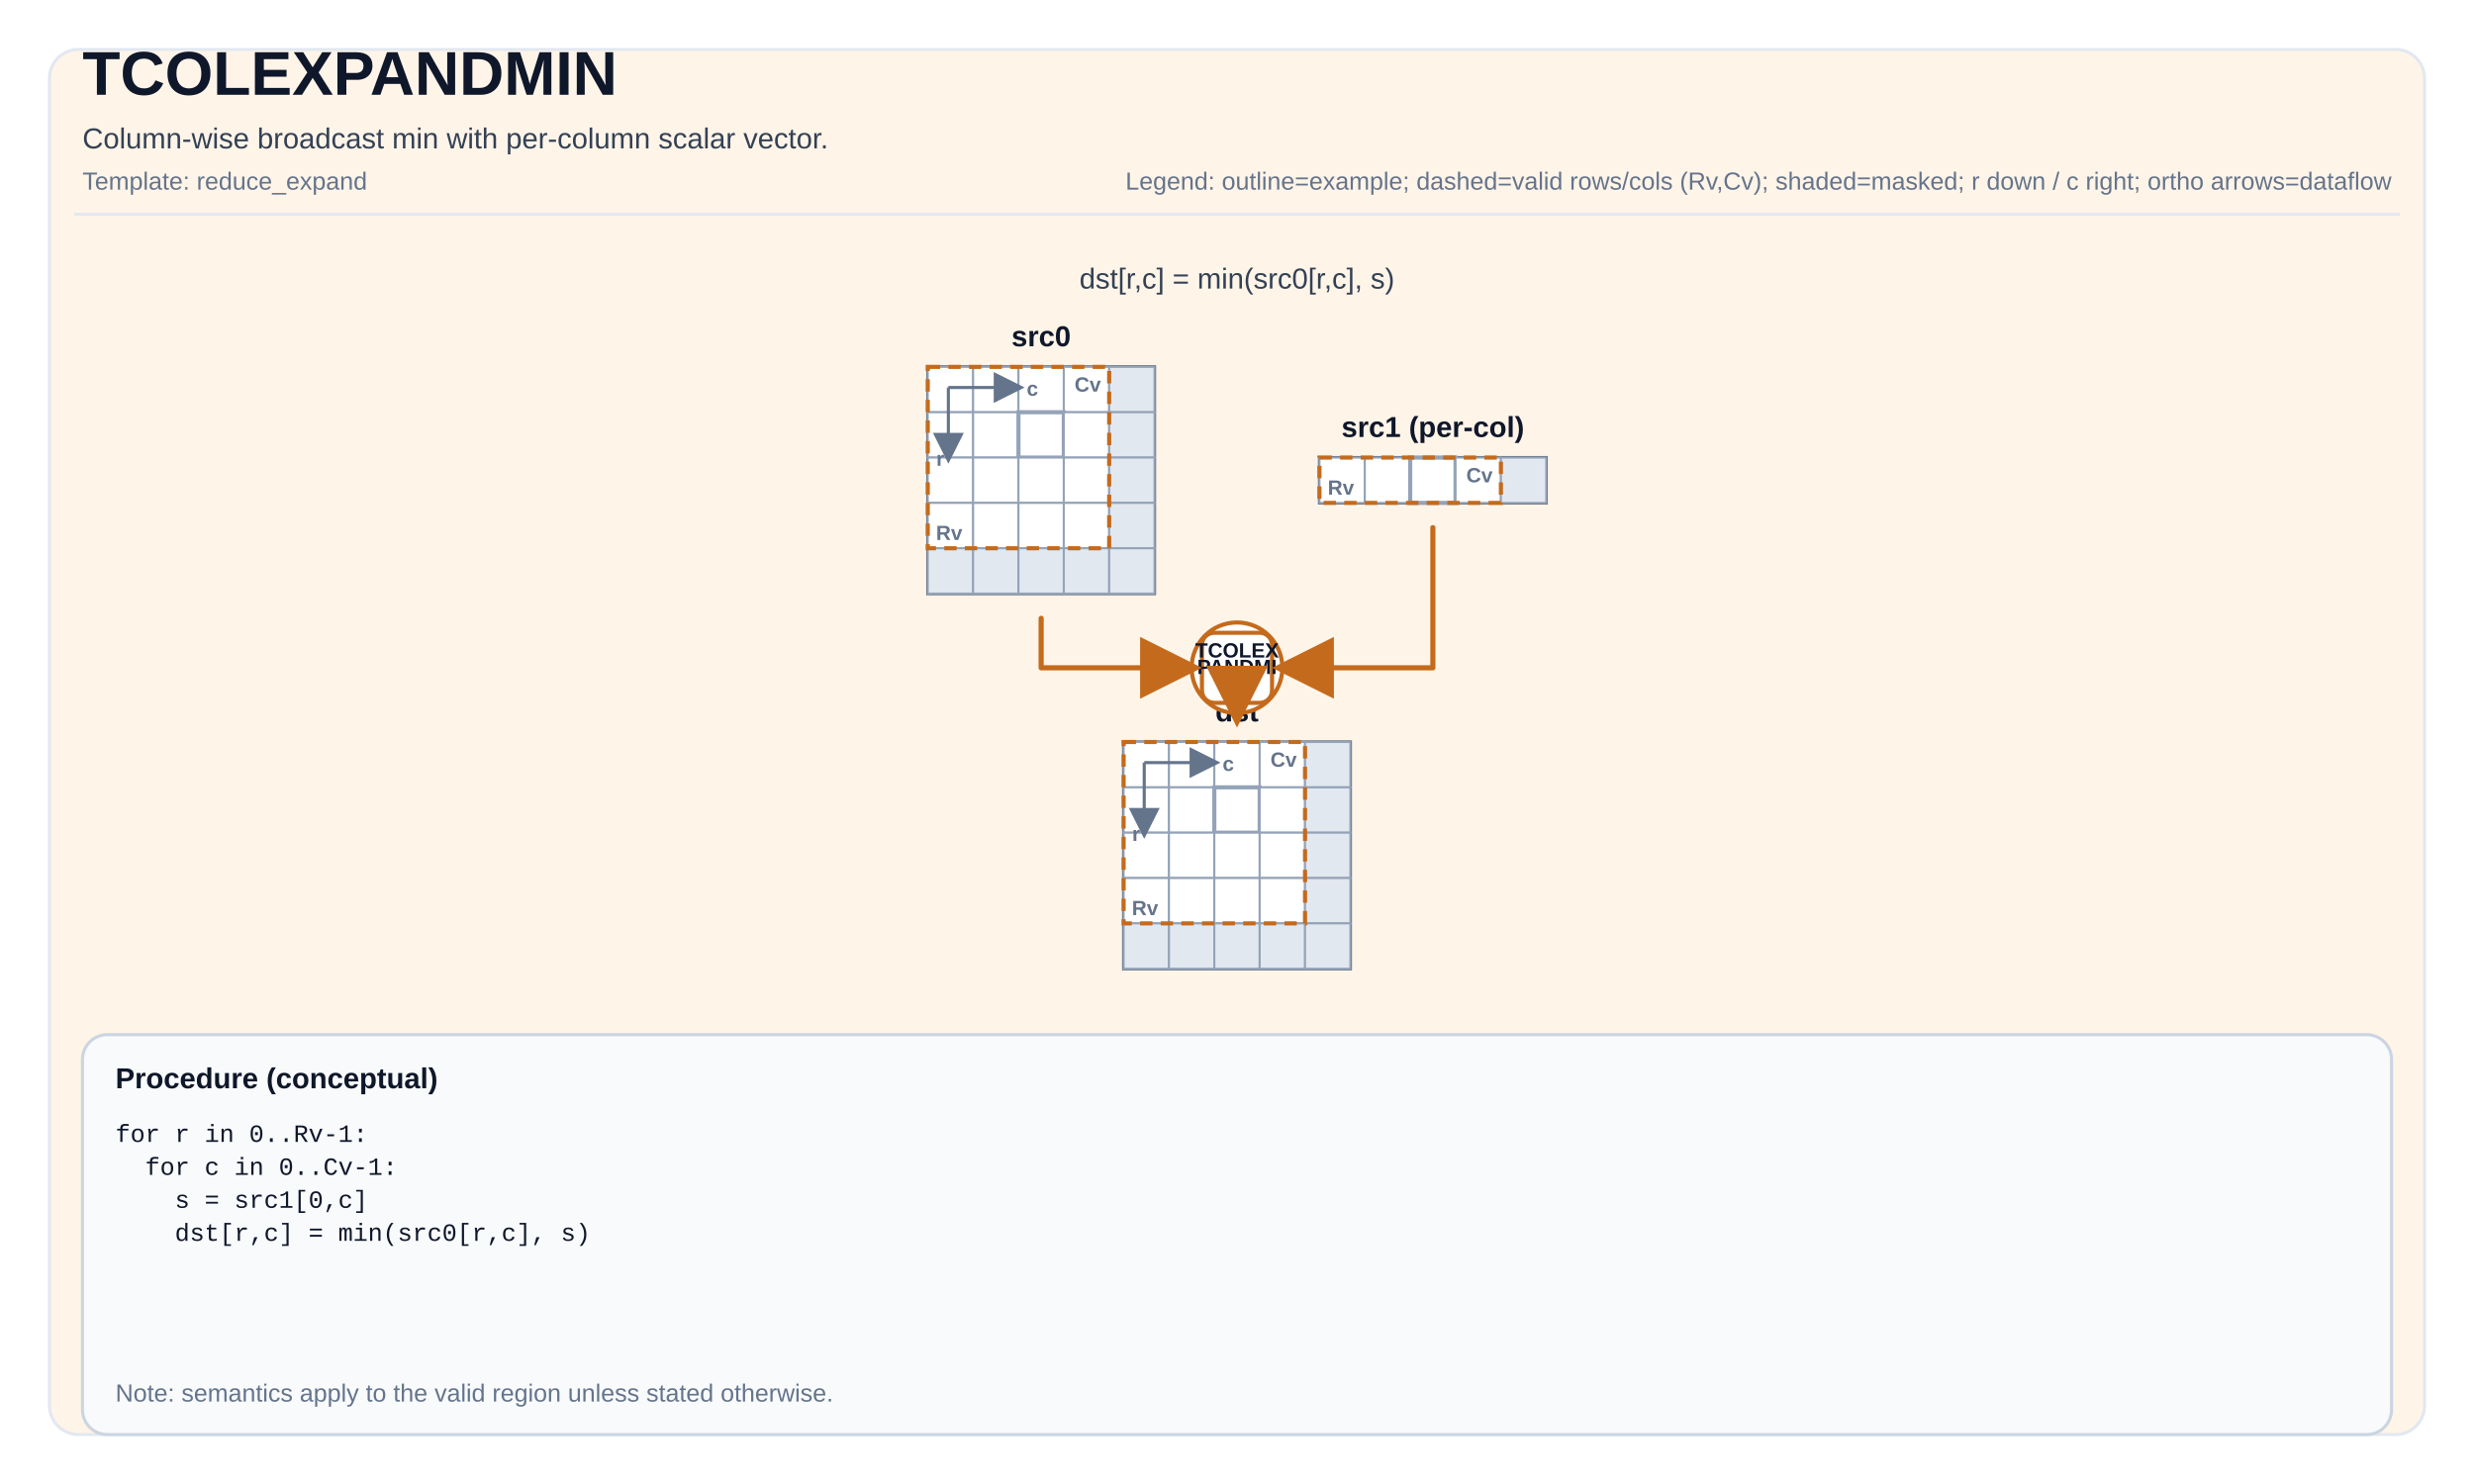
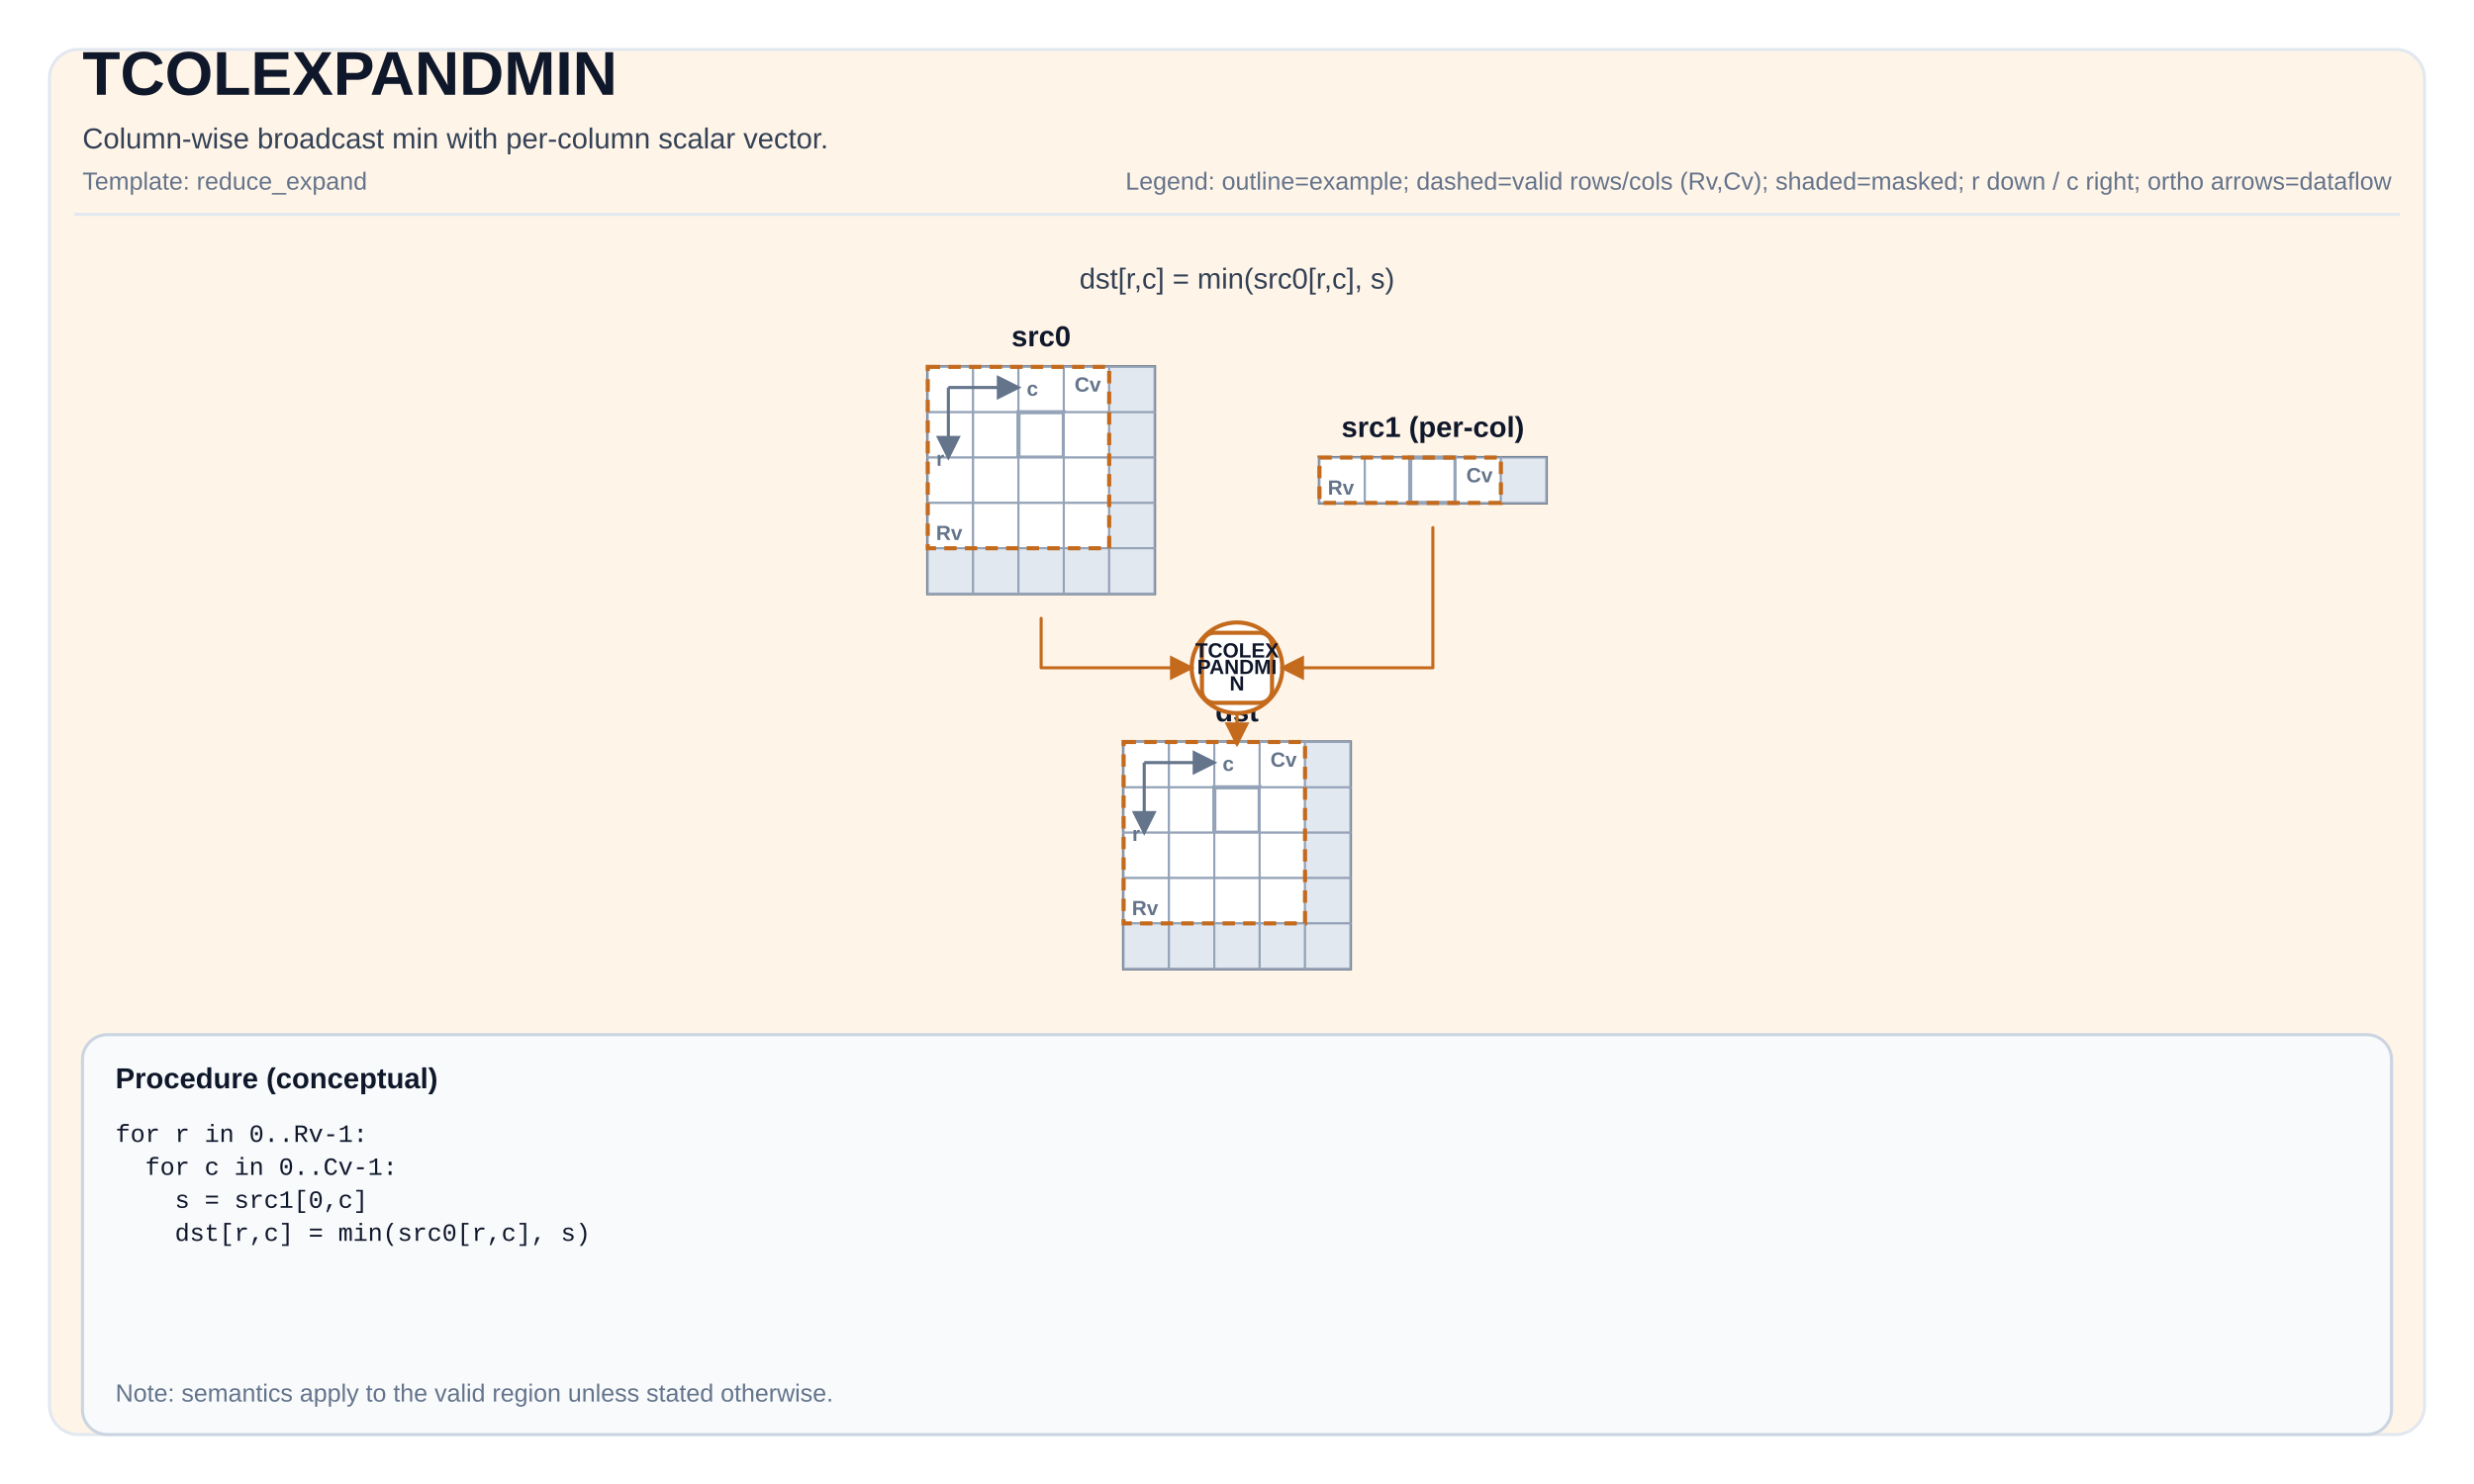
<svg xmlns="http://www.w3.org/2000/svg" width="1200" height="720" viewBox="0 0 1200 720" role="img" aria-label="TCOLEXPANDMIN tile operation diagram">
  <defs>
-     <marker id="arrow" markerWidth="12" markerHeight="12" refX="10" refY="6" orient="auto">
-       <path d="M0,0 L0,12 L12,6 z" fill="#C46A1C" />
+     <marker id="arrow" markerWidth="8" markerHeight="8" refX="7" refY="4" orient="auto">
+       <path d="M0,0 L0,8 L8,4 z" fill="#C46A1C" />
    </marker>
-     <marker id="axisArrow" markerWidth="10" markerHeight="10" refX="8" refY="5" orient="auto">
-       <path d="M0,0 L0,10 L10,5 z" fill="#64748b" />
+     <marker id="axisArrow" markerWidth="8" markerHeight="8" refX="7" refY="4" orient="auto">
+       <path d="M0,0 L0,8 L8,4 z" fill="#64748b" />
    </marker>
  </defs>
  <style>
svg { font-family: Arial, Helvetica, sans-serif; }
.title { font-size: 30px; font-weight: 700; fill: #0f172a; }
.subtitle { font-size: 14px; fill: #334155; }
.meta { font-size: 12px; fill: #64748b; }
.frame { fill: white; }
.panel { fill: #FFF4E8; stroke: #e2e8f0; stroke-width: 1.5; rx: 14; }
.tileLabel { font-size: 14px; font-weight: 700; fill: #0f172a; }
.tileBorder { fill: none; stroke: #475569; stroke-width: 1.5; }
.cell { fill: #ffffff; stroke: #94a3b8; stroke-width: 1; }
.cellMasked { fill: #e2e8f0; }
.cellHL { stroke-width: 2; }
.cellText { font-family: ui-monospace, SFMono-Regular, Menlo, Monaco, Consolas, 'Liberation Mono', 'Courier New', monospace; font-size: 10px; fill: #0f172a; }
- .arrow { stroke-width: 2.5; fill: none; stroke-linejoin: round; stroke-linecap: round; }
+ .arrow { stroke-width: 1.5; fill: none; stroke-linejoin: round; stroke-linecap: round; }
.axisLine { stroke: #64748b; stroke-width: 1.5; fill: none; }
.axisText { font-size: 10px; fill: #64748b; font-weight: 700; }
.opCircle { fill: #ffffff; stroke-width: 2; }
.opRect { fill: #ffffff; stroke-width: 2; }
.opText { font-size: 10px; font-weight: 800; fill: #0f172a; }
.procBox { fill: #f8fafc; stroke: #cbd5e1; stroke-width: 1.5; rx: 12; }
.procTitle { font-size: 14px; font-weight: 700; fill: #0f172a; }
.procText { font-family: ui-monospace, SFMono-Regular, Menlo, Monaco, Consolas, 'Liberation Mono', 'Courier New', monospace; font-size: 12px; fill: #0f172a; }
.smallLabel { font-size: 12px; fill: #334155; }
.scalarBox { fill: #ffffff; stroke: #cbd5e1; stroke-width: 1.5; }
.scalarValue { font-size: 16px; font-weight: 700; }
.validBox { fill: none; stroke-width: 2; stroke-dasharray: 6 4; }
</style>
  <rect x="0" y="0" width="1200" height="720" class="frame" />
  <rect x="24" y="24" width="1152" height="672" class="panel" />
  <text x="40" y="46" class="title">TCOLEXPANDMIN</text>
  <text x="40" y="72" class="subtitle">Column-wise broadcast min with per-column scalar vector.</text>
  <text x="40" y="92" class="meta">Template: reduce_expand</text>
  <text x="1160" y="92" class="meta" text-anchor="end">Legend: outline=example; dashed=valid rows/cols (Rv,Cv); shaded=masked; r down / c right; ortho arrows=dataflow</text>
  <line x1="36" y1="104" x2="1164" y2="104" stroke="#e2e8f0" stroke-width="1.5" />
  <text x="505" y="168" class="tileLabel" text-anchor="middle">src0</text>
  <rect x="450" y="178" width="110" height="110" class="tileBorder" />
  <rect x="450" y="178" width="22" height="22" class="cell" />
  <rect x="472" y="178" width="22" height="22" class="cell" />
  <rect x="494" y="178" width="22" height="22" class="cell" />
  <rect x="516" y="178" width="22" height="22" class="cell" />
  <rect x="538" y="178" width="22" height="22" class="cell cellMasked" />
  <rect x="450" y="200" width="22" height="22" class="cell" />
  <rect x="472" y="200" width="22" height="22" class="cell" />
  <rect x="494" y="200" width="22" height="22" class="cell cellHL" stroke="#C46A1C" />
  <rect x="516" y="200" width="22" height="22" class="cell" />
  <rect x="538" y="200" width="22" height="22" class="cell cellMasked" />
  <rect x="450" y="222" width="22" height="22" class="cell" />
  <rect x="472" y="222" width="22" height="22" class="cell" />
  <rect x="494" y="222" width="22" height="22" class="cell" />
  <rect x="516" y="222" width="22" height="22" class="cell" />
  <rect x="538" y="222" width="22" height="22" class="cell cellMasked" />
  <rect x="450" y="244" width="22" height="22" class="cell" />
  <rect x="472" y="244" width="22" height="22" class="cell" />
  <rect x="494" y="244" width="22" height="22" class="cell" />
  <rect x="516" y="244" width="22" height="22" class="cell" />
  <rect x="538" y="244" width="22" height="22" class="cell cellMasked" />
  <rect x="450" y="266" width="22" height="22" class="cell cellMasked" />
  <rect x="472" y="266" width="22" height="22" class="cell cellMasked" />
  <rect x="494" y="266" width="22" height="22" class="cell cellMasked" />
  <rect x="516" y="266" width="22" height="22" class="cell cellMasked" />
  <rect x="538" y="266" width="22" height="22" class="cell cellMasked" />
  <rect x="450" y="178" width="88" height="88" class="validBox" stroke="#C46A1C" />
  <text x="454" y="262" class="axisText">Rv</text>
  <text x="534" y="190" class="axisText" text-anchor="end">Cv</text>
  <path d="M 460 188 L 494 188" class="axisLine" marker-end="url(#axisArrow)" />
  <path d="M 460 188 L 460 222" class="axisLine" marker-end="url(#axisArrow)" />
  <text x="498" y="192" class="axisText">c</text>
  <text x="458" y="226" class="axisText" text-anchor="end">r</text>
  <text x="695" y="212" class="tileLabel" text-anchor="middle">src1 (per-col)</text>
  <rect x="640" y="222" width="110" height="22" class="tileBorder" />
  <rect x="640" y="222" width="22" height="22" class="cell" />
  <rect x="662" y="222" width="22" height="22" class="cell" />
  <rect x="684" y="222" width="22" height="22" class="cell cellHL" stroke="#C46A1C" />
  <rect x="706" y="222" width="22" height="22" class="cell" />
  <rect x="728" y="222" width="22" height="22" class="cell cellMasked" />
  <rect x="640" y="222" width="88" height="22" class="validBox" stroke="#C46A1C" />
  <text x="644" y="240" class="axisText">Rv</text>
  <text x="724" y="234" class="axisText" text-anchor="end">Cv</text>
  <text x="600" y="350" class="tileLabel" text-anchor="middle">dst</text>
  <rect x="545" y="360" width="110" height="110" class="tileBorder" />
  <rect x="545" y="360" width="22" height="22" class="cell" />
  <rect x="567" y="360" width="22" height="22" class="cell" />
  <rect x="589" y="360" width="22" height="22" class="cell" />
  <rect x="611" y="360" width="22" height="22" class="cell" />
  <rect x="633" y="360" width="22" height="22" class="cell cellMasked" />
  <rect x="545" y="382" width="22" height="22" class="cell" />
  <rect x="567" y="382" width="22" height="22" class="cell" />
  <rect x="589" y="382" width="22" height="22" class="cell cellHL" stroke="#C46A1C" />
  <rect x="611" y="382" width="22" height="22" class="cell" />
  <rect x="633" y="382" width="22" height="22" class="cell cellMasked" />
  <rect x="545" y="404" width="22" height="22" class="cell" />
  <rect x="567" y="404" width="22" height="22" class="cell" />
  <rect x="589" y="404" width="22" height="22" class="cell" />
  <rect x="611" y="404" width="22" height="22" class="cell" />
  <rect x="633" y="404" width="22" height="22" class="cell cellMasked" />
  <rect x="545" y="426" width="22" height="22" class="cell" />
  <rect x="567" y="426" width="22" height="22" class="cell" />
  <rect x="589" y="426" width="22" height="22" class="cell" />
  <rect x="611" y="426" width="22" height="22" class="cell" />
  <rect x="633" y="426" width="22" height="22" class="cell cellMasked" />
  <rect x="545" y="448" width="22" height="22" class="cell cellMasked" />
  <rect x="567" y="448" width="22" height="22" class="cell cellMasked" />
  <rect x="589" y="448" width="22" height="22" class="cell cellMasked" />
  <rect x="611" y="448" width="22" height="22" class="cell cellMasked" />
  <rect x="633" y="448" width="22" height="22" class="cell cellMasked" />
  <rect x="545" y="360" width="88" height="88" class="validBox" stroke="#C46A1C" />
  <text x="549" y="444" class="axisText">Rv</text>
  <text x="629" y="372" class="axisText" text-anchor="end">Cv</text>
  <path d="M 555 370 L 589 370" class="axisLine" marker-end="url(#axisArrow)" />
  <path d="M 555 370 L 555 404" class="axisLine" marker-end="url(#axisArrow)" />
  <text x="593" y="374" class="axisText">c</text>
  <text x="553" y="408" class="axisText" text-anchor="end">r</text>
  <text x="600" y="140" class="subtitle" text-anchor="middle" fill="#C46A1C">dst[r,c] = min(src0[r,c], s)</text>
  <circle cx="600" cy="324" r="22" class="opCircle" stroke="#C46A1C" />
  <rect x="583" y="307" width="34" height="34" rx="6" class="opRect" stroke="#C46A1C" />
  <text x="600" y="319.0" class="opText" font-size="7px" text-anchor="middle">TCOLEX</text>
  <text x="600" y="327.0" class="opText" font-size="7px" text-anchor="middle">PANDMI</text>
  <text x="600" y="335.0" class="opText" font-size="7px" text-anchor="middle">N</text>
-   <path d="M 505 300 L 505 324 L 578 324 L 578 324" class="arrow" stroke="#C46A1C" marker-end="url(#arrow)" />
-   <path d="M 695 256 L 695 324 L 622 324 L 622 324" class="arrow" stroke="#C46A1C" marker-end="url(#arrow)" />
-   <path d="M 600 346 L 600 347 L 600 347 L 600 348" class="arrow" stroke="#C46A1C" marker-end="url(#arrow)" />
+   <path d="M 505 300 L 505 324 L 578 324" class="arrow" stroke="#C46A1C" marker-end="url(#arrow)" />
+   <path d="M 695 256 L 695 324 L 622 324" class="arrow" stroke="#C46A1C" marker-end="url(#arrow)" />
+   <path d="M 600 346 L 600 361" class="arrow" stroke="#C46A1C" marker-end="url(#arrow)" />
  <rect x="40" y="502" width="1120" height="194" class="procBox" />
  <text x="56" y="528" class="procTitle">Procedure (conceptual)</text>
  <text x="56" y="554" class="procText" xml:space="preserve">
    <tspan x="56" dy="0">for r in 0..Rv-1:</tspan>
    <tspan x="56" dy="16">  for c in 0..Cv-1:</tspan>
    <tspan x="56" dy="16">    s = src1[0,c]</tspan>
    <tspan x="56" dy="16">    dst[r,c] = min(src0[r,c], s)</tspan>
  </text>
  <text x="56" y="680" class="meta">Note: semantics apply to the valid region unless stated otherwise.</text>
</svg>
